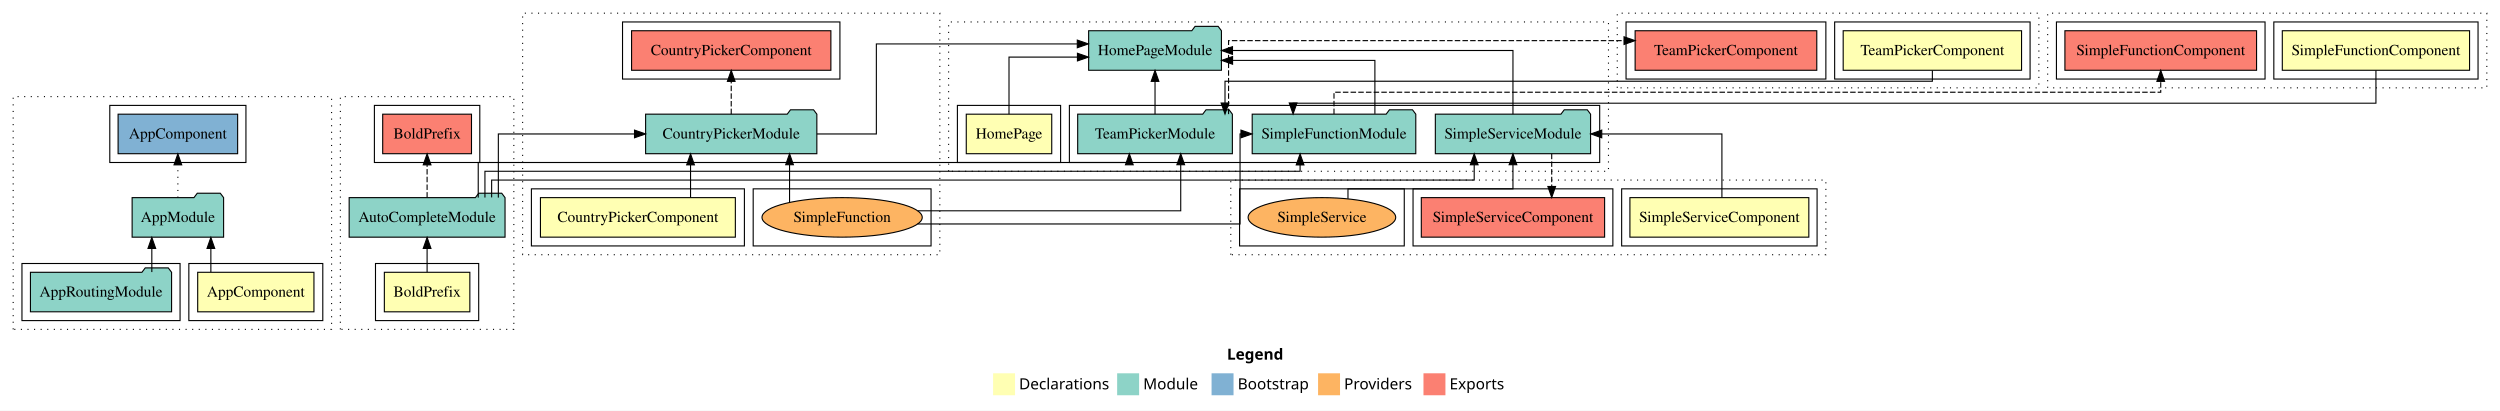
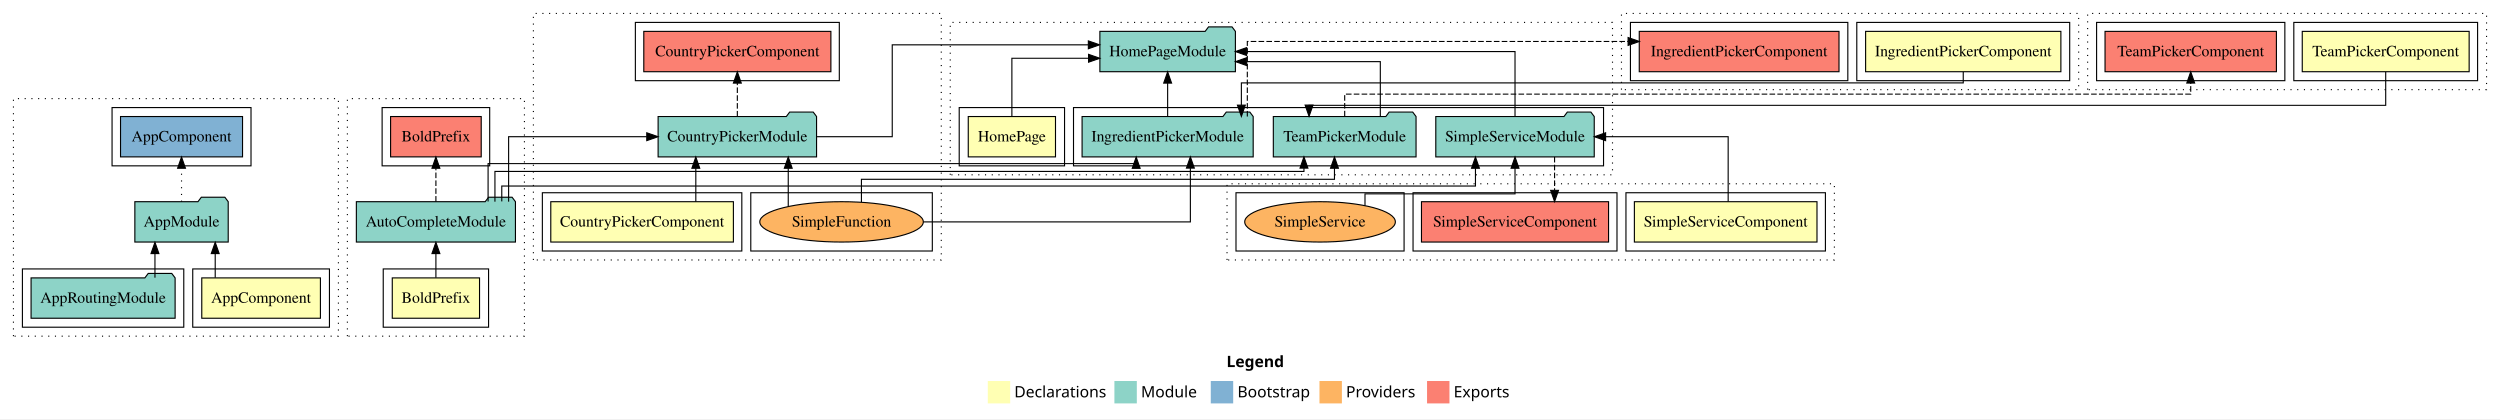
- <svg xmlns="http://www.w3.org/2000/svg" width="2277pt" height="374pt" viewBox="0.00 0.00 2277.00 374.00">
+ <svg xmlns="http://www.w3.org/2000/svg" width="2231pt" height="374pt" viewBox="0.00 0.00 2231.00 374.00">
  <g id="graph0" class="graph" transform="scale(1 1) rotate(0) translate(4 370)">
-     <polygon fill="#ffffff" stroke="transparent" points="-4,4 -4,-370 2273,-370 2273,4 -4,4" />
-     <text text-anchor="start" x="1113.509" y="-42.4" font-family="sans-serif" font-weight="bold" font-size="14.00" fill="#000000">Legend</text>
-     <polygon fill="#ffffb3" stroke="transparent" points="900.5,-10 900.5,-30 920.5,-30 920.5,-10 900.5,-10" />
-     <text text-anchor="start" x="924.129" y="-15.4" font-family="sans-serif" font-size="14.00" fill="#000000">  Declarations</text>
-     <polygon fill="#8dd3c7" stroke="transparent" points="1013.5,-10 1013.5,-30 1033.5,-30 1033.5,-10 1013.5,-10" />
-     <text text-anchor="start" x="1037.225" y="-15.4" font-family="sans-serif" font-size="14.00" fill="#000000">  Module</text>
-     <polygon fill="#80b1d3" stroke="transparent" points="1099.5,-10 1099.5,-30 1119.5,-30 1119.5,-10 1099.5,-10" />
-     <text text-anchor="start" x="1123.281" y="-15.4" font-family="sans-serif" font-size="14.00" fill="#000000">  Bootstrap</text>
-     <polygon fill="#fdb462" stroke="transparent" points="1196.5,-10 1196.5,-30 1216.5,-30 1216.5,-10 1196.5,-10" />
-     <text text-anchor="start" x="1220.173" y="-15.4" font-family="sans-serif" font-size="14.00" fill="#000000">  Providers</text>
-     <polygon fill="#fb8072" stroke="transparent" points="1292.5,-10 1292.5,-30 1312.5,-30 1312.5,-10 1292.5,-10" />
-     <text text-anchor="start" x="1316.226" y="-15.4" font-family="sans-serif" font-size="14.00" fill="#000000">  Exports</text>
+     <polygon fill="#ffffff" stroke="transparent" points="-4,4 -4,-370 2227,-370 2227,4 -4,4" />
+     <text text-anchor="start" x="1090.509" y="-42.4" font-family="sans-serif" font-weight="bold" font-size="14.00" fill="#000000">Legend</text>
+     <polygon fill="#ffffb3" stroke="transparent" points="877.5,-10 877.5,-30 897.5,-30 897.5,-10 877.5,-10" />
+     <text text-anchor="start" x="901.129" y="-15.4" font-family="sans-serif" font-size="14.00" fill="#000000">  Declarations</text>
+     <polygon fill="#8dd3c7" stroke="transparent" points="990.5,-10 990.5,-30 1010.5,-30 1010.5,-10 990.5,-10" />
+     <text text-anchor="start" x="1014.225" y="-15.4" font-family="sans-serif" font-size="14.00" fill="#000000">  Module</text>
+     <polygon fill="#80b1d3" stroke="transparent" points="1076.5,-10 1076.5,-30 1096.5,-30 1096.5,-10 1076.5,-10" />
+     <text text-anchor="start" x="1100.281" y="-15.4" font-family="sans-serif" font-size="14.00" fill="#000000">  Bootstrap</text>
+     <polygon fill="#fdb462" stroke="transparent" points="1173.5,-10 1173.5,-30 1193.5,-30 1193.5,-10 1173.5,-10" />
+     <text text-anchor="start" x="1197.173" y="-15.4" font-family="sans-serif" font-size="14.00" fill="#000000">  Providers</text>
+     <polygon fill="#fb8072" stroke="transparent" points="1269.5,-10 1269.5,-30 1289.5,-30 1289.5,-10 1269.5,-10" />
+     <text text-anchor="start" x="1293.226" y="-15.4" font-family="sans-serif" font-size="14.00" fill="#000000">  Exports</text>
    <g id="clust1" class="cluster">
      <polygon fill="none" stroke="#000000" stroke-dasharray="1,5" points="8,-70 8,-282 298,-282 298,-70 8,-70" />
    </g>
    <g id="clust2" class="cluster">
      <polygon fill="none" stroke="#000000" points="168,-78 168,-130 290,-130 290,-78 168,-78" />
    </g>
    <g id="clust4" class="cluster">
      <polygon fill="none" stroke="#000000" points="16,-78 16,-130 160,-130 160,-78 16,-78" />
    </g>
    <g id="clust6" class="cluster">
      <polygon fill="none" stroke="#000000" points="96,-222 96,-274 220,-274 220,-222 96,-222" />
    </g>
    <g id="clust14" class="cluster">
      <polygon fill="none" stroke="#000000" stroke-dasharray="1,5" points="306,-70 306,-282 464,-282 464,-70 306,-70" />
    </g>
    <g id="clust15" class="cluster">
      <polygon fill="none" stroke="#000000" points="338,-78 338,-130 432,-130 432,-78 338,-78" />
    </g>
    <g id="clust18" class="cluster">
      <polygon fill="none" stroke="#000000" points="337,-222 337,-274 433,-274 433,-222 337,-222" />
    </g>
    <g id="clust21" class="cluster">
-       <polygon fill="none" stroke="#000000" stroke-dasharray="1,5" points="472,-138 472,-358 852,-358 852,-138 472,-138" />
+       <polygon fill="none" stroke="#000000" stroke-dasharray="1,5" points="472,-138 472,-358 836,-358 836,-138 472,-138" />
    </g>
    <g id="clust22" class="cluster">
-       <polygon fill="none" stroke="#000000" points="480,-146 480,-198 674,-198 674,-146 480,-146" />
+       <polygon fill="none" stroke="#000000" points="480,-146 480,-198 658,-198 658,-146 480,-146" />
    </g>
    <g id="clust25" class="cluster">
-       <polygon fill="none" stroke="#000000" points="563,-298 563,-350 761,-350 761,-298 563,-298" />
+       <polygon fill="none" stroke="#000000" points="563,-298 563,-350 745,-350 745,-298 563,-298" />
    </g>
    <g id="clust27" class="cluster">
-       <polygon fill="none" stroke="#000000" points="682,-146 682,-198 844,-198 844,-146 682,-146" />
+       <polygon fill="none" stroke="#000000" points="666,-146 666,-198 828,-198 828,-146 666,-146" />
    </g>
    <g id="clust28" class="cluster">
-       <polygon fill="none" stroke="#000000" stroke-dasharray="1,5" points="860,-214 860,-350 1461,-350 1461,-214 860,-214" />
+       <polygon fill="none" stroke="#000000" stroke-dasharray="1,5" points="844,-214 844,-350 1435,-350 1435,-214 844,-214" />
    </g>
    <g id="clust29" class="cluster">
-       <polygon fill="none" stroke="#000000" points="868,-222 868,-274 962,-274 962,-222 868,-222" />
+       <polygon fill="none" stroke="#000000" points="852,-222 852,-274 946,-274 946,-222 852,-222" />
    </g>
    <g id="clust31" class="cluster">
-       <polygon fill="none" stroke="#000000" points="970,-222 970,-274 1453,-274 1453,-222 970,-222" />
+       <polygon fill="none" stroke="#000000" points="954,-222 954,-274 1427,-274 1427,-222 954,-222" />
    </g>
    <g id="clust35" class="cluster">
-       <polygon fill="none" stroke="#000000" stroke-dasharray="1,5" points="1469,-290 1469,-358 1853,-358 1853,-290 1469,-290" />
+       <polygon fill="none" stroke="#000000" stroke-dasharray="1,5" points="1443,-290 1443,-358 1851,-358 1851,-290 1443,-290" />
    </g>
    <g id="clust36" class="cluster">
-       <polygon fill="none" stroke="#000000" points="1667,-298 1667,-350 1845,-350 1845,-298 1667,-298" />
+       <polygon fill="none" stroke="#000000" points="1653,-298 1653,-350 1843,-350 1843,-298 1653,-298" />
    </g>
    <g id="clust39" class="cluster">
-       <polygon fill="none" stroke="#000000" points="1477,-298 1477,-350 1659,-350 1659,-298 1477,-298" />
+       <polygon fill="none" stroke="#000000" points="1451,-298 1451,-350 1645,-350 1645,-298 1451,-298" />
    </g>
    <g id="clust42" class="cluster">
-       <polygon fill="none" stroke="#000000" stroke-dasharray="1,5" points="1861,-290 1861,-358 2261,-358 2261,-290 1861,-290" />
+       <polygon fill="none" stroke="#000000" stroke-dasharray="1,5" points="1091,-138 1091,-206 1633,-206 1633,-138 1091,-138" />
    </g>
    <g id="clust43" class="cluster">
-       <polygon fill="none" stroke="#000000" points="2067,-298 2067,-350 2253,-350 2253,-298 2067,-298" />
+       <polygon fill="none" stroke="#000000" points="1447,-146 1447,-198 1625,-198 1625,-146 1447,-146" />
    </g>
    <g id="clust46" class="cluster">
-       <polygon fill="none" stroke="#000000" points="1869,-298 1869,-350 2059,-350 2059,-298 1869,-298" />
+       <polygon fill="none" stroke="#000000" points="1257,-146 1257,-198 1439,-198 1439,-146 1257,-146" />
+     </g>
+     <g id="clust48" class="cluster">
+       <polygon fill="none" stroke="#000000" points="1099,-146 1099,-198 1249,-198 1249,-146 1099,-146" />
    </g>
    <g id="clust49" class="cluster">
-       <polygon fill="none" stroke="#000000" stroke-dasharray="1,5" points="1117,-138 1117,-206 1659,-206 1659,-138 1117,-138" />
+       <polygon fill="none" stroke="#000000" stroke-dasharray="1,5" points="1859,-290 1859,-358 2215,-358 2215,-290 1859,-290" />
    </g>
    <g id="clust50" class="cluster">
-       <polygon fill="none" stroke="#000000" points="1473,-146 1473,-198 1651,-198 1651,-146 1473,-146" />
+       <polygon fill="none" stroke="#000000" points="2043,-298 2043,-350 2207,-350 2207,-298 2043,-298" />
    </g>
    <g id="clust53" class="cluster">
-       <polygon fill="none" stroke="#000000" points="1283,-146 1283,-198 1465,-198 1465,-146 1283,-146" />
-     </g>
-     <g id="clust55" class="cluster">
-       <polygon fill="none" stroke="#000000" points="1125,-146 1125,-198 1275,-198 1275,-146 1125,-146" />
+       <polygon fill="none" stroke="#000000" points="1867,-298 1867,-350 2035,-350 2035,-298 1867,-298" />
    </g>
    <g id="node1" class="node">
      <polygon fill="#ffffb3" stroke="#000000" points="281.94,-122 176.06,-122 176.06,-86 281.94,-86 281.94,-122" />
      <text text-anchor="middle" x="229" y="-99.8" font-family="Times,serif" font-size="14.00" fill="#000000">AppComponent</text>
    </g>
    <g id="node2" class="node">
      <polygon fill="#8dd3c7" stroke="#000000" points="199.657,-190 196.657,-194 175.657,-194 172.657,-190 116.343,-190 116.343,-154 199.657,-154 199.657,-190" />
      <text text-anchor="middle" x="158" y="-167.8" font-family="Times,serif" font-size="14.00" fill="#000000">AppModule</text>
    </g>
    <g id="edge1" class="edge">
      <path fill="none" stroke="#000000" d="M188.054,-122.223C188.054,-122.223 188.054,-143.727 188.054,-143.727" />
      <polygon fill="#000000" stroke="#000000" points="184.554,-143.727 188.054,-153.727 191.554,-143.727 184.554,-143.727" />
    </g>
    <g id="node4" class="node">
      <polygon fill="#80b1d3" stroke="#000000" points="212.439,-266 103.561,-266 103.561,-230 212.439,-230 212.439,-266" />
      <text text-anchor="middle" x="158" y="-243.8" font-family="Times,serif" font-size="14.00" fill="#000000">AppComponent </text>
    </g>
    <g id="edge3" class="edge">
      <path fill="none" stroke="#000000" stroke-dasharray="1,5" d="M158,-190.011C158,-190.011 158,-219.855 158,-219.855" />
      <polygon fill="#000000" stroke="#000000" points="154.5,-219.855 158,-229.855 161.5,-219.855 154.5,-219.855" />
    </g>
    <g id="node3" class="node">
      <polygon fill="#8dd3c7" stroke="#000000" points="152.274,-122 149.274,-126 128.274,-126 125.274,-122 23.726,-122 23.726,-86 152.274,-86 152.274,-122" />
      <text text-anchor="middle" x="88" y="-99.8" font-family="Times,serif" font-size="14.00" fill="#000000">AppRoutingModule</text>
    </g>
    <g id="edge2" class="edge">
      <path fill="none" stroke="#000000" d="M134.28,-122.223C134.28,-122.223 134.28,-143.727 134.28,-143.727" />
      <polygon fill="#000000" stroke="#000000" points="130.78,-143.727 134.28,-153.727 137.78,-143.727 130.78,-143.727" />
    </g>
    <g id="node5" class="node">
      <polygon fill="#ffffb3" stroke="#000000" points="423.937,-122 346.063,-122 346.063,-86 423.937,-86 423.937,-122" />
      <text text-anchor="middle" x="385" y="-99.8" font-family="Times,serif" font-size="14.00" fill="#000000">BoldPrefix</text>
    </g>
    <g id="node6" class="node">
      <polygon fill="#8dd3c7" stroke="#000000" points="455.985,-190 452.985,-194 431.985,-194 428.985,-190 314.015,-190 314.015,-154 455.985,-154 455.985,-190" />
      <text text-anchor="middle" x="385" y="-167.8" font-family="Times,serif" font-size="14.00" fill="#000000">AutoCompleteModule</text>
    </g>
    <g id="edge4" class="edge">
      <path fill="none" stroke="#000000" d="M385,-122.223C385,-122.223 385,-143.727 385,-143.727" />
      <polygon fill="#000000" stroke="#000000" points="381.5,-143.727 385,-153.727 388.5,-143.727 381.5,-143.727" />
    </g>
    <g id="node7" class="node">
      <polygon fill="#fb8072" stroke="#000000" points="425.436,-266 344.564,-266 344.564,-230 425.436,-230 425.436,-266" />
      <text text-anchor="middle" x="385" y="-243.8" font-family="Times,serif" font-size="14.00" fill="#000000">BoldPrefix </text>
    </g>
    <g id="edge5" class="edge">
      <path fill="none" stroke="#000000" stroke-dasharray="5,2" d="M385,-190.011C385,-190.011 385,-219.855 385,-219.855" />
      <polygon fill="#000000" stroke="#000000" points="381.5,-219.855 385,-229.855 388.5,-219.855 381.5,-219.855" />
    </g>
    <g id="node9" class="node">
-       <polygon fill="#8dd3c7" stroke="#000000" points="739.98,-266 736.98,-270 715.98,-270 712.98,-266 584.02,-266 584.02,-230 739.98,-230 739.98,-266" />
-       <text text-anchor="middle" x="662" y="-243.8" font-family="Times,serif" font-size="14.00" fill="#000000">CountryPickerModule</text>
+       <polygon fill="#8dd3c7" stroke="#000000" points="724.701,-266 721.701,-270 700.701,-270 697.701,-266 583.299,-266 583.299,-230 724.701,-230 724.701,-266" />
+       <text text-anchor="middle" x="654" y="-243.8" font-family="Times,serif" font-size="14.00" fill="#000000">CountryPickerModule</text>
    </g>
    <g id="edge7" class="edge">
-       <path fill="none" stroke="#000000" d="M449.887,-190.011C449.887,-212.485 449.887,-248 449.887,-248 449.887,-248 573.921,-248 573.921,-248" />
-       <polygon fill="#000000" stroke="#000000" points="573.921,-251.5 583.921,-248 573.921,-244.5 573.921,-251.5" />
+       <path fill="none" stroke="#000000" d="M449.887,-190.011C449.887,-212.485 449.887,-248 449.887,-248 449.887,-248 573.184,-248 573.184,-248" />
+       <polygon fill="#000000" stroke="#000000" points="573.184,-251.5 583.184,-248 573.184,-244.5 573.184,-251.5" />
    </g>
    <g id="node14" class="node">
-       <polygon fill="#8dd3c7" stroke="#000000" points="1118.445,-266 1115.445,-270 1094.445,-270 1091.445,-266 977.555,-266 977.555,-230 1118.445,-230 1118.445,-266" />
-       <text text-anchor="middle" x="1048" y="-243.8" font-family="Times,serif" font-size="14.00" fill="#000000">TeamPickerModule</text>
+       <polygon fill="#8dd3c7" stroke="#000000" points="1114.344,-266 1111.344,-270 1090.344,-270 1087.344,-266 961.655,-266 961.655,-230 1114.344,-230 1114.344,-266" />
+       <text text-anchor="middle" x="1038" y="-243.8" font-family="Times,serif" font-size="14.00" fill="#000000">IngredientPickerModule</text>
    </g>
    <g id="edge16" class="edge">
-       <path fill="none" stroke="#000000" d="M431.573,-190.051C431.573,-204.373 431.573,-222 431.573,-222 431.573,-222 1024.593,-222 1024.593,-222 1024.593,-222 1024.593,-222.794 1024.593,-222.794" />
-       <polygon fill="#000000" stroke="#000000" points="1021.093,-219.942 1024.593,-229.942 1028.093,-219.942 1021.093,-219.942" />
+       <path fill="none" stroke="#000000" d="M431.573,-190.187C431.573,-205.182 431.573,-224 431.573,-224 431.573,-224 1009.934,-224 1009.934,-224 1009.934,-224 1009.934,-224.581 1009.934,-224.581" />
+       <polygon fill="#000000" stroke="#000000" points="1006.434,-219.81 1009.934,-229.81 1013.434,-219.81 1006.434,-219.81" />
    </g>
    <g id="node15" class="node">
-       <polygon fill="#8dd3c7" stroke="#000000" points="1285.497,-266 1282.497,-270 1261.497,-270 1258.497,-266 1136.503,-266 1136.503,-230 1285.497,-230 1285.497,-266" />
-       <text text-anchor="middle" x="1211" y="-243.8" font-family="Times,serif" font-size="14.00" fill="#000000">SimpleFunctionModule</text>
+       <polygon fill="#8dd3c7" stroke="#000000" points="1418.697,-266 1415.697,-270 1394.697,-270 1391.697,-266 1277.303,-266 1277.303,-230 1418.697,-230 1418.697,-266" />
+       <text text-anchor="middle" x="1348" y="-243.8" font-family="Times,serif" font-size="14.00" fill="#000000">SimpleServiceModule</text>
    </g>
    <g id="edge20" class="edge">
-       <path fill="none" stroke="#000000" d="M437.678,-190.055C437.678,-201.439 437.678,-214 437.678,-214 437.678,-214 1180.119,-214 1180.119,-214 1180.119,-214 1180.119,-219.806 1180.119,-219.806" />
-       <polygon fill="#000000" stroke="#000000" points="1176.619,-219.805 1180.119,-229.806 1183.619,-219.806 1176.619,-219.805" />
+       <path fill="none" stroke="#000000" d="M443.783,-190.243C443.783,-197.43 443.783,-204 443.783,-204 443.783,-204 1312.701,-204 1312.701,-204 1312.701,-204 1312.701,-219.85 1312.701,-219.85" />
+       <polygon fill="#000000" stroke="#000000" points="1309.201,-219.849 1312.701,-229.85 1316.201,-219.85 1309.201,-219.849" />
    </g>
    <g id="node16" class="node">
-       <polygon fill="#8dd3c7" stroke="#000000" points="1444.697,-266 1441.697,-270 1420.697,-270 1417.697,-266 1303.303,-266 1303.303,-230 1444.697,-230 1444.697,-266" />
-       <text text-anchor="middle" x="1374" y="-243.8" font-family="Times,serif" font-size="14.00" fill="#000000">SimpleServiceModule</text>
+       <polygon fill="#8dd3c7" stroke="#000000" points="1259.685,-266 1256.685,-270 1235.685,-270 1232.685,-266 1132.315,-266 1132.315,-230 1259.685,-230 1259.685,-266" />
+       <text text-anchor="middle" x="1196" y="-243.8" font-family="Times,serif" font-size="14.00" fill="#000000">TeamPickerModule</text>
    </g>
    <g id="edge24" class="edge">
-       <path fill="none" stroke="#000000" d="M443.783,-190.194C443.783,-198.278 443.783,-206 443.783,-206 443.783,-206 1338.701,-206 1338.701,-206 1338.701,-206 1338.701,-219.945 1338.701,-219.945" />
-       <polygon fill="#000000" stroke="#000000" points="1335.201,-219.944 1338.701,-229.945 1342.201,-219.945 1335.201,-219.944" />
+       <path fill="none" stroke="#000000" d="M437.678,-190.044C437.678,-202.563 437.678,-217 437.678,-217 437.678,-217 1159.644,-217 1159.644,-217 1159.644,-217 1159.644,-219.967 1159.644,-219.967" />
+       <polygon fill="#000000" stroke="#000000" points="1156.144,-219.967 1159.644,-229.967 1163.144,-219.967 1156.144,-219.967" />
    </g>
    <g id="node8" class="node">
-       <polygon fill="#ffffb3" stroke="#000000" points="665.763,-190 488.237,-190 488.237,-154 665.763,-154 665.763,-190" />
-       <text text-anchor="middle" x="577" y="-167.8" font-family="Times,serif" font-size="14.00" fill="#000000">CountryPickerComponent</text>
+       <polygon fill="#ffffb3" stroke="#000000" points="650.483,-190 487.517,-190 487.517,-154 650.483,-154 650.483,-190" />
+       <text text-anchor="middle" x="569" y="-167.8" font-family="Times,serif" font-size="14.00" fill="#000000">CountryPickerComponent</text>
    </g>
    <g id="edge6" class="edge">
-       <path fill="none" stroke="#000000" d="M624.946,-190.011C624.946,-190.011 624.946,-219.855 624.946,-219.855" />
-       <polygon fill="#000000" stroke="#000000" points="621.446,-219.855 624.946,-229.855 628.446,-219.855 621.446,-219.855" />
+       <path fill="none" stroke="#000000" d="M616.946,-190.011C616.946,-190.011 616.946,-219.855 616.946,-219.855" />
+       <polygon fill="#000000" stroke="#000000" points="613.446,-219.855 616.946,-229.855 620.446,-219.855 613.446,-219.855" />
    </g>
    <g id="node10" class="node">
-       <polygon fill="#fb8072" stroke="#000000" points="752.763,-342 571.237,-342 571.237,-306 752.763,-306 752.763,-342" />
-       <text text-anchor="middle" x="662" y="-319.8" font-family="Times,serif" font-size="14.00" fill="#000000">CountryPickerComponent </text>
+       <polygon fill="#fb8072" stroke="#000000" points="737.484,-342 570.516,-342 570.516,-306 737.484,-306 737.484,-342" />
+       <text text-anchor="middle" x="654" y="-319.8" font-family="Times,serif" font-size="14.00" fill="#000000">CountryPickerComponent </text>
    </g>
    <g id="edge8" class="edge">
-       <path fill="none" stroke="#000000" stroke-dasharray="5,2" d="M662,-266.011C662,-266.011 662,-295.855 662,-295.855" />
-       <polygon fill="#000000" stroke="#000000" points="658.5,-295.855 662,-305.855 665.5,-295.855 658.5,-295.855" />
+       <path fill="none" stroke="#000000" stroke-dasharray="5,2" d="M654,-266.011C654,-266.011 654,-295.855 654,-295.855" />
+       <polygon fill="#000000" stroke="#000000" points="650.5,-295.855 654,-305.855 657.5,-295.855 650.5,-295.855" />
    </g>
    <g id="node13" class="node">
-       <polygon fill="#8dd3c7" stroke="#000000" points="1108.473,-342 1105.473,-346 1084.473,-346 1081.473,-342 987.527,-342 987.527,-306 1108.473,-306 1108.473,-342" />
-       <text text-anchor="middle" x="1048" y="-319.8" font-family="Times,serif" font-size="14.00" fill="#000000">HomePageModule</text>
+       <polygon fill="#8dd3c7" stroke="#000000" points="1098.473,-342 1095.473,-346 1074.473,-346 1071.473,-342 977.527,-342 977.527,-306 1098.473,-306 1098.473,-342" />
+       <text text-anchor="middle" x="1038" y="-319.8" font-family="Times,serif" font-size="14.00" fill="#000000">HomePageModule</text>
    </g>
    <g id="edge11" class="edge">
-       <path fill="none" stroke="#000000" d="M740.038,-248C768.656,-248 794.184,-248 794.184,-248 794.184,-248 794.184,-330 794.184,-330 794.184,-330 977.205,-330 977.205,-330" />
-       <polygon fill="#000000" stroke="#000000" points="977.205,-333.5 987.205,-330 977.205,-326.5 977.205,-333.5" />
+       <path fill="none" stroke="#000000" d="M724.739,-248C758.75,-248 792.238,-248 792.238,-248 792.238,-248 792.238,-330 792.238,-330 792.238,-330 967.25,-330 967.25,-330" />
+       <polygon fill="#000000" stroke="#000000" points="967.25,-333.5 977.25,-330 967.25,-326.5 967.25,-333.5" />
    </g>
    <g id="node11" class="node">
-       <ellipse fill="#fdb462" stroke="#000000" cx="763" cy="-172" rx="72.972" ry="18" />
-       <text text-anchor="middle" x="763" y="-167.8" font-family="Times,serif" font-size="14.00" fill="#000000">SimpleFunction</text>
+       <ellipse fill="#fdb462" stroke="#000000" cx="747" cy="-172" rx="72.972" ry="18" />
+       <text text-anchor="middle" x="747" y="-167.8" font-family="Times,serif" font-size="14.00" fill="#000000">SimpleFunction</text>
    </g>
    <g id="edge9" class="edge">
-       <path fill="none" stroke="#000000" d="M715.127,-185.587C715.127,-185.587 715.127,-219.957 715.127,-219.957" />
-       <polygon fill="#000000" stroke="#000000" points="711.627,-219.957 715.127,-229.957 718.627,-219.958 711.627,-219.957" />
+       <path fill="none" stroke="#000000" d="M699.432,-185.94C699.432,-185.94 699.432,-219.844 699.432,-219.844" />
+       <polygon fill="#000000" stroke="#000000" points="695.932,-219.844 699.432,-229.844 702.932,-219.844 695.932,-219.844" />
    </g>
    <g id="edge18" class="edge">
-       <path fill="none" stroke="#000000" d="M831.829,-178C922.723,-178 1071.407,-178 1071.407,-178 1071.407,-178 1071.407,-219.973 1071.407,-219.973" />
-       <polygon fill="#000000" stroke="#000000" points="1067.908,-219.973 1071.407,-229.973 1074.908,-219.973 1067.908,-219.973" />
+       <path fill="none" stroke="#000000" d="M819.984,-172C911.991,-172 1058.289,-172 1058.289,-172 1058.289,-172 1058.289,-219.989 1058.289,-219.989" />
+       <polygon fill="#000000" stroke="#000000" points="1054.79,-219.989 1058.289,-229.989 1061.79,-219.989 1054.79,-219.989" />
+     </g>
+     <g id="edge26" class="edge">
+       <path fill="none" stroke="#000000" d="M764.74,-189.665C764.74,-199.589 764.74,-210 764.74,-210 764.74,-210 1186.881,-210 1186.881,-210 1186.881,-210 1186.881,-219.89 1186.881,-219.89" />
+       <polygon fill="#000000" stroke="#000000" points="1183.381,-219.89 1186.881,-229.89 1190.381,-219.89 1183.381,-219.89" />
+     </g>
+     <g id="node12" class="node">
+       <polygon fill="#ffffb3" stroke="#000000" points="937.925,-266 860.075,-266 860.075,-230 937.925,-230 937.925,-266" />
+       <text text-anchor="middle" x="899" y="-243.8" font-family="Times,serif" font-size="14.00" fill="#000000">HomePage</text>
+     </g>
+     <g id="edge10" class="edge">
+       <path fill="none" stroke="#000000" d="M899,-266.027C899,-286.767 899,-318 899,-318 899,-318 967.437,-318 967.437,-318" />
+       <polygon fill="#000000" stroke="#000000" points="967.437,-321.5 977.437,-318 967.437,-314.5 967.437,-321.5" />
+     </g>
+     <g id="edge12" class="edge">
+       <path fill="none" stroke="#000000" d="M1038,-266.011C1038,-266.011 1038,-295.855 1038,-295.855" />
+       <polygon fill="#000000" stroke="#000000" points="1034.5,-295.855 1038,-305.855 1041.5,-295.855 1034.5,-295.855" />
+     </g>
+     <g id="node18" class="node">
+       <polygon fill="#fb8072" stroke="#000000" points="1637.127,-342 1458.873,-342 1458.873,-306 1637.127,-306 1637.127,-342" />
+       <text text-anchor="middle" x="1548" y="-319.8" font-family="Times,serif" font-size="14.00" fill="#000000">IngredientPickerComponent </text>
+     </g>
+     <g id="edge17" class="edge">
+       <path fill="none" stroke="#000000" stroke-dasharray="5,2" d="M1109.11,-266.026C1109.11,-290.977 1109.11,-333 1109.11,-333 1109.11,-333 1448.92,-333 1448.92,-333" />
+       <polygon fill="#000000" stroke="#000000" points="1448.92,-336.5 1458.92,-333 1448.92,-329.5 1448.92,-336.5" />
+     </g>
+     <g id="edge13" class="edge">
+       <path fill="none" stroke="#000000" d="M1348,-266.011C1348,-288.485 1348,-324 1348,-324 1348,-324 1108.507,-324 1108.507,-324" />
+       <polygon fill="#000000" stroke="#000000" points="1108.507,-320.5 1098.507,-324 1108.507,-327.5 1108.507,-320.5" />
+     </g>
+     <g id="node20" class="node">
+       <polygon fill="#fb8072" stroke="#000000" points="1431.48,-190 1264.52,-190 1264.52,-154 1431.48,-154 1431.48,-190" />
+       <text text-anchor="middle" x="1348" y="-167.8" font-family="Times,serif" font-size="14.00" fill="#000000">SimpleServiceComponent </text>
+     </g>
+     <g id="edge21" class="edge">
+       <path fill="none" stroke="#000000" stroke-dasharray="5,2" d="M1383.299,-229.989C1383.299,-229.989 1383.299,-200.145 1383.299,-200.145" />
+       <polygon fill="#000000" stroke="#000000" points="1386.799,-200.145 1383.299,-190.145 1379.799,-200.145 1386.799,-200.145" />
+     </g>
+     <g id="edge14" class="edge">
+       <path fill="none" stroke="#000000" d="M1227.796,-266.308C1227.796,-286.146 1227.796,-315 1227.796,-315 1227.796,-315 1108.575,-315 1108.575,-315" />
+       <polygon fill="#000000" stroke="#000000" points="1108.575,-311.5 1098.575,-315 1108.574,-318.5 1108.575,-311.5" />
+     </g>
+     <g id="node23" class="node">
+       <polygon fill="#fb8072" stroke="#000000" points="2027.468,-342 1874.532,-342 1874.532,-306 2027.468,-306 2027.468,-342" />
+       <text text-anchor="middle" x="1951" y="-319.8" font-family="Times,serif" font-size="14.00" fill="#000000">TeamPickerComponent </text>
+     </g>
+     <g id="edge25" class="edge">
+       <path fill="none" stroke="#000000" stroke-dasharray="5,2" d="M1196,-266.11C1196,-275.897 1196,-286 1196,-286 1196,-286 1951,-286 1951,-286 1951,-286 1951,-295.89 1951,-295.89" />
+       <polygon fill="#000000" stroke="#000000" points="1947.5,-295.89 1951,-305.89 1954.5,-295.89 1947.5,-295.89" />
+     </g>
+     <g id="node17" class="node">
+       <polygon fill="#ffffb3" stroke="#000000" points="1835.127,-342 1660.873,-342 1660.873,-306 1835.127,-306 1835.127,-342" />
+       <text text-anchor="middle" x="1748" y="-319.8" font-family="Times,serif" font-size="14.00" fill="#000000">IngredientPickerComponent</text>
+     </g>
+     <g id="edge15" class="edge">
+       <path fill="none" stroke="#000000" d="M1748,-305.793C1748,-300.445 1748,-296 1748,-296 1748,-296 1103.799,-296 1103.799,-296 1103.799,-296 1103.799,-276.147 1103.799,-276.147" />
+       <polygon fill="#000000" stroke="#000000" points="1107.299,-276.147 1103.799,-266.147 1100.299,-276.147 1107.299,-276.147" />
+     </g>
+     <g id="node19" class="node">
+       <polygon fill="#ffffb3" stroke="#000000" points="1617.479,-190 1454.521,-190 1454.521,-154 1617.479,-154 1617.479,-190" />
+       <text text-anchor="middle" x="1536" y="-167.8" font-family="Times,serif" font-size="14.00" fill="#000000">SimpleServiceComponent</text>
+     </g>
+     <g id="edge19" class="edge">
+       <path fill="none" stroke="#000000" d="M1538.213,-190.011C1538.213,-212.485 1538.213,-248 1538.213,-248 1538.213,-248 1428.828,-248 1428.828,-248" />
+       <polygon fill="#000000" stroke="#000000" points="1428.828,-244.5 1418.828,-248 1428.828,-251.5 1428.828,-244.5" />
+     </g>
+     <g id="node21" class="node">
+       <ellipse fill="#fdb462" stroke="#000000" cx="1174" cy="-172" rx="67.21" ry="18" />
+       <text text-anchor="middle" x="1174" y="-167.8" font-family="Times,serif" font-size="14.00" fill="#000000">SimpleService</text>
    </g>
    <g id="edge22" class="edge">
-       <path fill="none" stroke="#000000" d="M831.597,-166C936.67,-166 1125.434,-166 1125.434,-166 1125.434,-166 1125.434,-248 1125.434,-248 1125.434,-248 1126.517,-248 1126.517,-248" />
-       <polygon fill="#000000" stroke="#000000" points="1126.271,-251.5 1136.271,-248 1126.271,-244.5 1126.271,-251.5" />
-     </g>
-     <g id="node12" class="node">
-       <polygon fill="#ffffb3" stroke="#000000" points="953.925,-266 876.075,-266 876.075,-230 953.925,-230 953.925,-266" />
-       <text text-anchor="middle" x="915" y="-243.8" font-family="Times,serif" font-size="14.00" fill="#000000">HomePage</text>
-     </g>
-     <g id="edge10" class="edge">
-       <path fill="none" stroke="#000000" d="M915,-266.027C915,-286.767 915,-318 915,-318 915,-318 977.338,-318 977.338,-318" />
-       <polygon fill="#000000" stroke="#000000" points="977.338,-321.5 987.338,-318 977.338,-314.5 977.338,-321.5" />
-     </g>
-     <g id="edge12" class="edge">
-       <path fill="none" stroke="#000000" d="M1048,-266.011C1048,-266.011 1048,-295.855 1048,-295.855" />
-       <polygon fill="#000000" stroke="#000000" points="1044.5,-295.855 1048,-305.855 1051.5,-295.855 1044.5,-295.855" />
-     </g>
-     <g id="node18" class="node">
-       <polygon fill="#fb8072" stroke="#000000" points="1650.727,-342 1485.273,-342 1485.273,-306 1650.727,-306 1650.727,-342" />
-       <text text-anchor="middle" x="1568" y="-319.8" font-family="Times,serif" font-size="14.00" fill="#000000">TeamPickerComponent </text>
-     </g>
-     <g id="edge17" class="edge">
-       <path fill="none" stroke="#000000" stroke-dasharray="5,2" d="M1114.977,-266.026C1114.977,-290.977 1114.977,-333 1114.977,-333 1114.977,-333 1475.172,-333 1475.172,-333" />
-       <polygon fill="#000000" stroke="#000000" points="1475.172,-336.5 1485.172,-333 1475.172,-329.5 1475.172,-336.5" />
-     </g>
-     <g id="edge13" class="edge">
-       <path fill="none" stroke="#000000" d="M1248.249,-266.308C1248.249,-286.146 1248.249,-315 1248.249,-315 1248.249,-315 1118.625,-315 1118.625,-315" />
-       <polygon fill="#000000" stroke="#000000" points="1118.625,-311.5 1108.625,-315 1118.625,-318.5 1118.625,-311.5" />
-     </g>
-     <g id="node20" class="node">
-       <polygon fill="#fb8072" stroke="#000000" points="2051.28,-342 1876.72,-342 1876.72,-306 2051.28,-306 2051.28,-342" />
-       <text text-anchor="middle" x="1964" y="-319.8" font-family="Times,serif" font-size="14.00" fill="#000000">SimpleFunctionComponent </text>
-     </g>
-     <g id="edge21" class="edge">
-       <path fill="none" stroke="#000000" stroke-dasharray="5,2" d="M1211,-266.11C1211,-275.897 1211,-286 1211,-286 1211,-286 1964,-286 1964,-286 1964,-286 1964,-295.89 1964,-295.89" />
-       <polygon fill="#000000" stroke="#000000" points="1960.5,-295.89 1964,-305.89 1967.5,-295.89 1960.5,-295.89" />
-     </g>
-     <g id="edge14" class="edge">
-       <path fill="none" stroke="#000000" d="M1374,-266.011C1374,-288.485 1374,-324 1374,-324 1374,-324 1118.554,-324 1118.554,-324" />
-       <polygon fill="#000000" stroke="#000000" points="1118.554,-320.5 1108.554,-324 1118.554,-327.5 1118.554,-320.5" />
+       <path fill="none" stroke="#000000" d="M1214.118,-186.543C1214.118,-192.042 1214.118,-197 1214.118,-197 1214.118,-197 1348,-197 1348,-197 1348,-197 1348,-219.876 1348,-219.876" />
+       <polygon fill="#000000" stroke="#000000" points="1344.5,-219.876 1348,-229.876 1351.5,-219.876 1344.5,-219.876" />
    </g>
    <g id="node22" class="node">
-       <polygon fill="#fb8072" stroke="#000000" points="1457.48,-190 1290.52,-190 1290.52,-154 1457.48,-154 1457.48,-190" />
-       <text text-anchor="middle" x="1374" y="-167.8" font-family="Times,serif" font-size="14.00" fill="#000000">SimpleServiceComponent </text>
-     </g>
-     <g id="edge25" class="edge">
-       <path fill="none" stroke="#000000" stroke-dasharray="5,2" d="M1409.299,-229.989C1409.299,-229.989 1409.299,-200.145 1409.299,-200.145" />
-       <polygon fill="#000000" stroke="#000000" points="1412.799,-200.145 1409.299,-190.145 1405.799,-200.145 1412.799,-200.145" />
-     </g>
-     <g id="node17" class="node">
-       <polygon fill="#ffffb3" stroke="#000000" points="1837.227,-342 1674.773,-342 1674.773,-306 1837.227,-306 1837.227,-342" />
-       <text text-anchor="middle" x="1756" y="-319.8" font-family="Times,serif" font-size="14.00" fill="#000000">TeamPickerComponent</text>
-     </g>
-     <g id="edge15" class="edge">
-       <path fill="none" stroke="#000000" d="M1756,-305.793C1756,-300.445 1756,-296 1756,-296 1756,-296 1111.732,-296 1111.732,-296 1111.732,-296 1111.732,-276.147 1111.732,-276.147" />
-       <polygon fill="#000000" stroke="#000000" points="1115.232,-276.147 1111.732,-266.147 1108.232,-276.147 1115.232,-276.147" />
-     </g>
-     <g id="node19" class="node">
-       <polygon fill="#ffffb3" stroke="#000000" points="2245.28,-342 2074.72,-342 2074.72,-306 2245.28,-306 2245.28,-342" />
-       <text text-anchor="middle" x="2160" y="-319.8" font-family="Times,serif" font-size="14.00" fill="#000000">SimpleFunctionComponent</text>
-     </g>
-     <g id="edge19" class="edge">
-       <path fill="none" stroke="#000000" d="M2160,-305.853C2160,-292.26 2160,-276 2160,-276 2160,-276 1173.751,-276 1173.751,-276 1173.751,-276 1173.751,-275.021 1173.751,-275.021" />
-       <polygon fill="#000000" stroke="#000000" points="1177.251,-276.207 1173.751,-266.207 1170.251,-276.207 1177.251,-276.207" />
-     </g>
-     <g id="node21" class="node">
-       <polygon fill="#ffffb3" stroke="#000000" points="1643.479,-190 1480.521,-190 1480.521,-154 1643.479,-154 1643.479,-190" />
-       <text text-anchor="middle" x="1562" y="-167.8" font-family="Times,serif" font-size="14.00" fill="#000000">SimpleServiceComponent</text>
+       <polygon fill="#ffffb3" stroke="#000000" points="2199.468,-342 2050.532,-342 2050.532,-306 2199.468,-306 2199.468,-342" />
+       <text text-anchor="middle" x="2125" y="-319.8" font-family="Times,serif" font-size="14.00" fill="#000000">TeamPickerComponent</text>
    </g>
    <g id="edge23" class="edge">
-       <path fill="none" stroke="#000000" d="M1564.313,-190.011C1564.313,-212.485 1564.313,-248 1564.313,-248 1564.313,-248 1454.866,-248 1454.866,-248" />
-       <polygon fill="#000000" stroke="#000000" points="1454.866,-244.5 1444.866,-248 1454.866,-251.5 1454.866,-244.5" />
-     </g>
-     <g id="node23" class="node">
-       <ellipse fill="#fdb462" stroke="#000000" cx="1200" cy="-172" rx="67.21" ry="18" />
-       <text text-anchor="middle" x="1200" y="-167.8" font-family="Times,serif" font-size="14.00" fill="#000000">SimpleService</text>
-     </g>
-     <g id="edge26" class="edge">
-       <path fill="none" stroke="#000000" d="M1223.737,-188.906C1223.737,-193.872 1223.737,-198 1223.737,-198 1223.737,-198 1374,-198 1374,-198 1374,-198 1374,-219.949 1374,-219.949" />
-       <polygon fill="#000000" stroke="#000000" points="1370.5,-219.949 1374,-229.949 1377.5,-219.949 1370.5,-219.949" />
+       <path fill="none" stroke="#000000" d="M2125,-305.853C2125,-292.26 2125,-276 2125,-276 2125,-276 1164.204,-276 1164.204,-276 1164.204,-276 1164.204,-275.021 1164.204,-275.021" />
+       <polygon fill="#000000" stroke="#000000" points="1167.704,-276.207 1164.204,-266.207 1160.704,-276.207 1167.704,-276.207" />
    </g>
  </g>
</svg>
